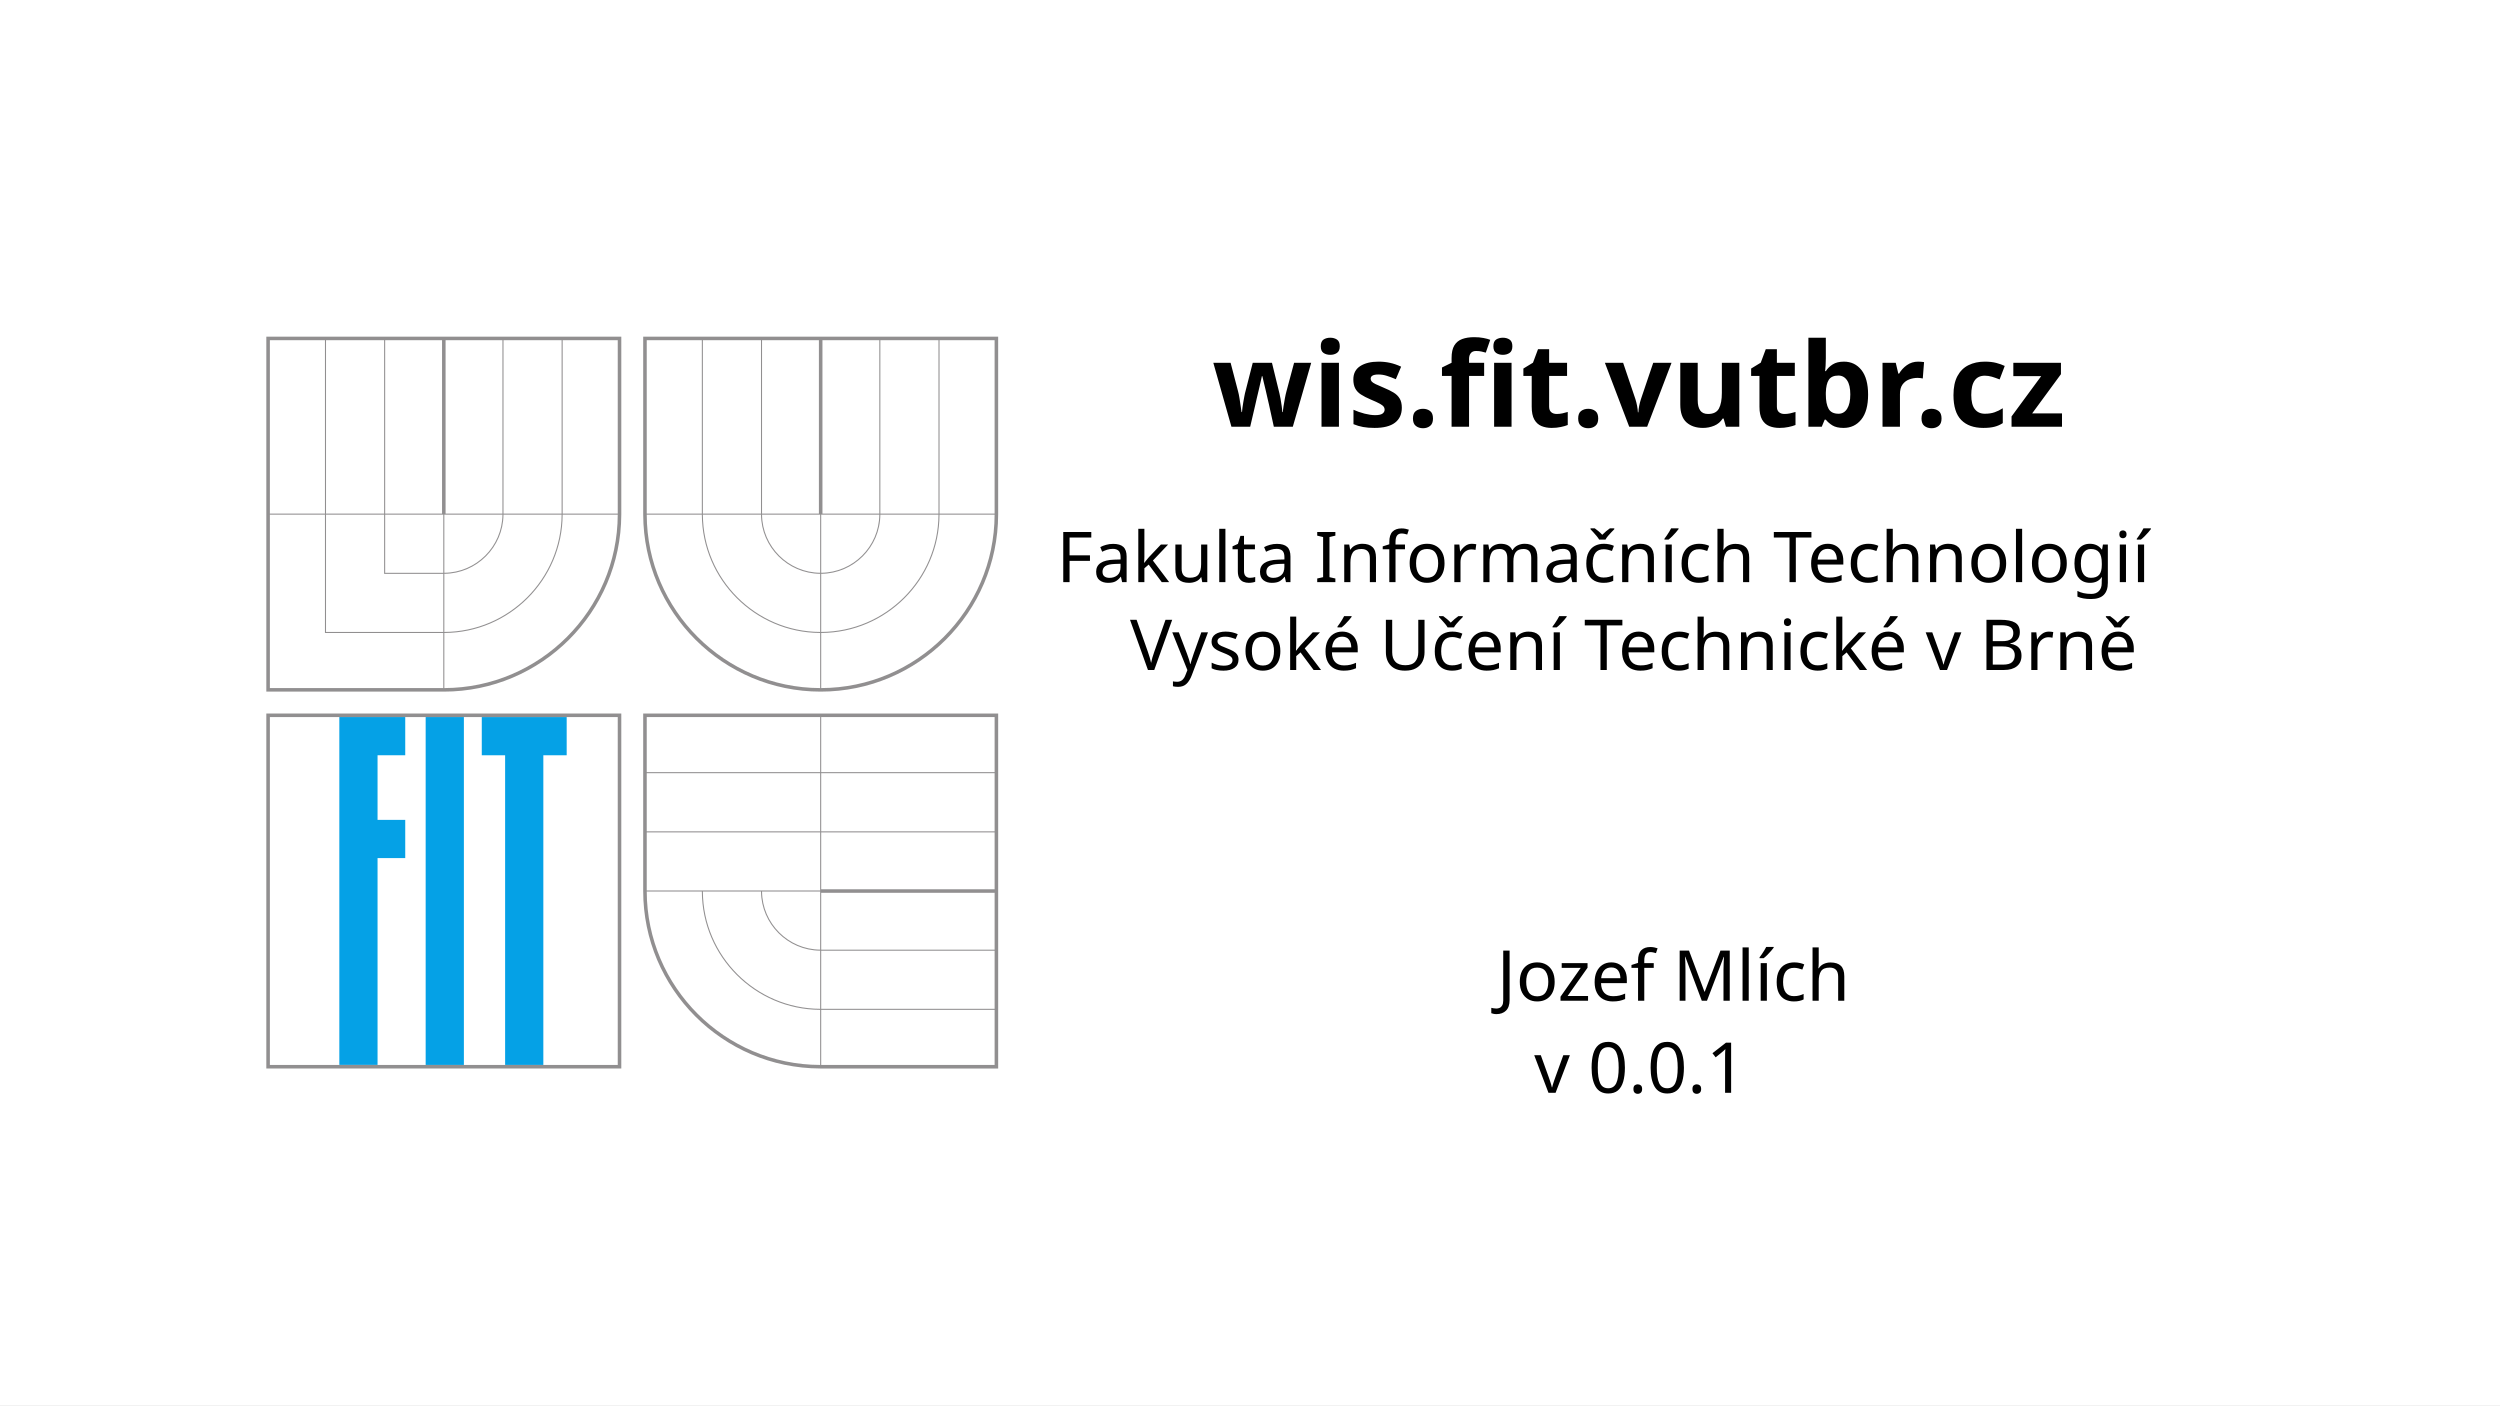
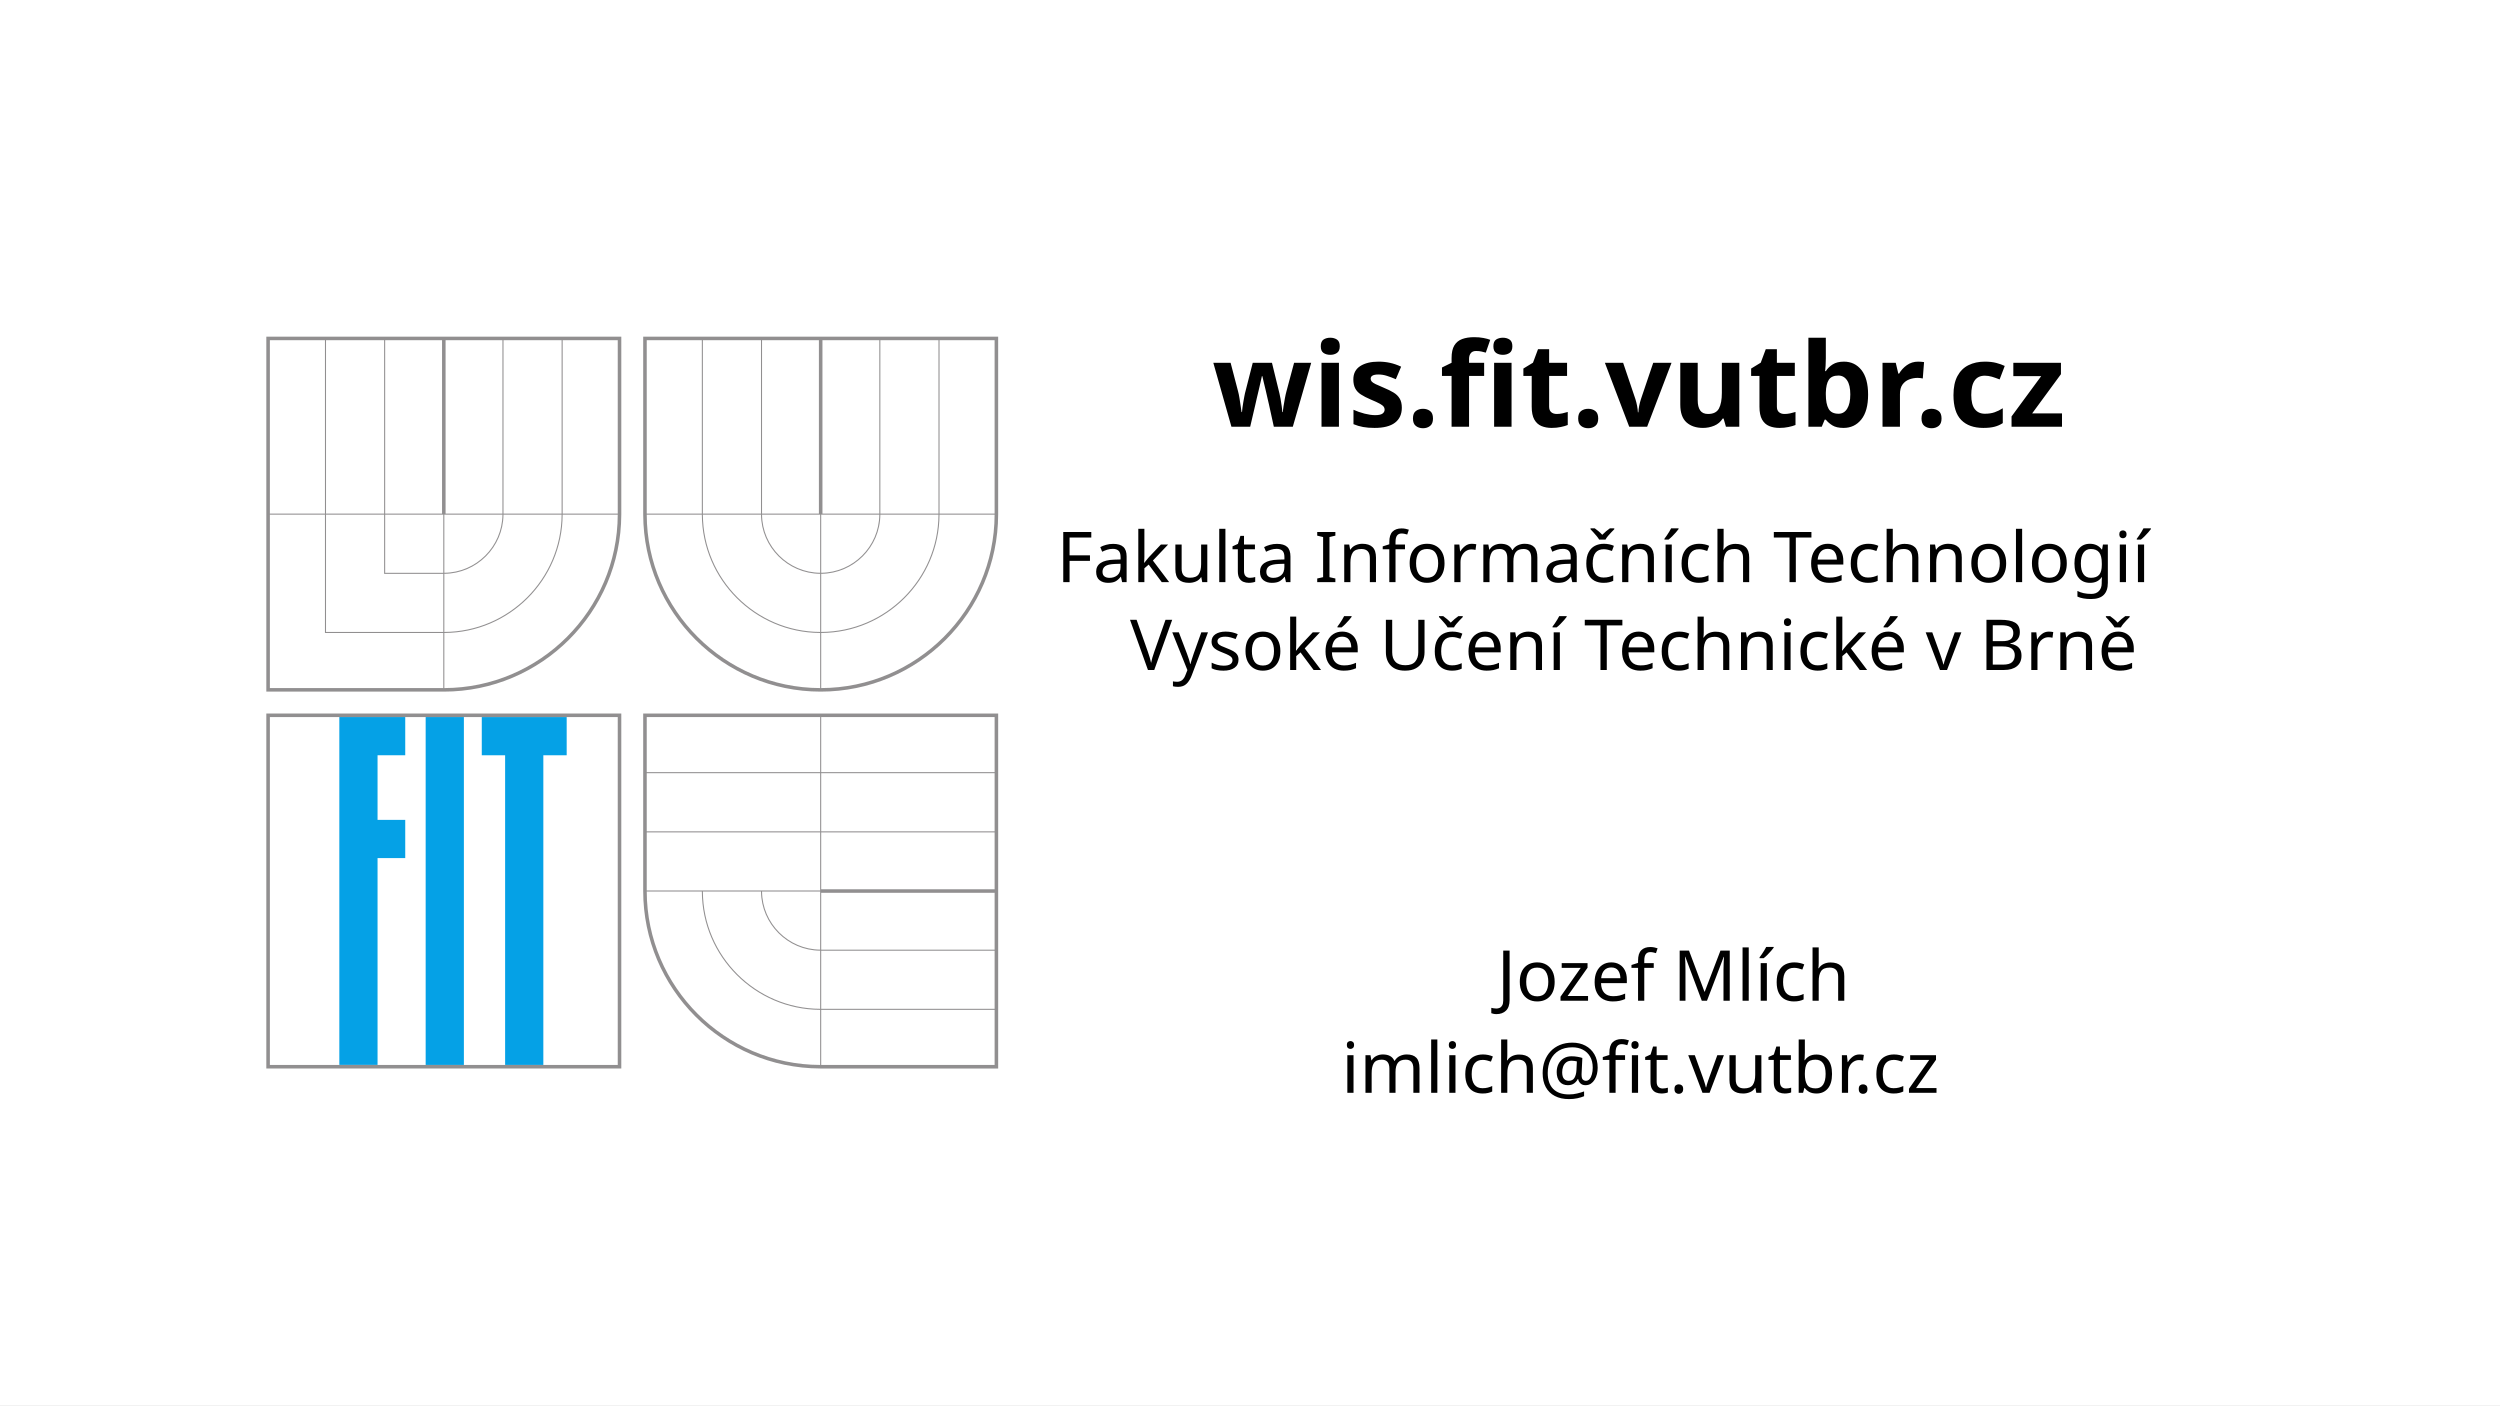
<svg xmlns="http://www.w3.org/2000/svg" width="854" height="480" id="svg2" version="1.1">
  <defs id="defs4">
    </defs>
  <g id="layer1" transform="translate(0,-572.3622)">
    <rect style="opacity:1;fill:#ffffff;fill-opacity:1;stroke:none" id="rect3219" width="854" height="480" x="0" y="572.362" />
    <g transform="matrix(2.092716,0,0,-2.092716,90.07052,938.1176)" id="g3028">
      <g transform="scale(0.1,0.1)" id="g3030">
        <path id="path3032" style="fill:#918f90;fill-opacity:1;fill-rule:evenodd;stroke:none" d="m 10.121,1192.43 89.906,0 0,-283.055 -89.906,0 0,283.055 z m 284.789,0 0,-0.02 2.031,0 0,-283.035 92.805,0 0,283.055 -94.836,0 z m 0,-284.793 0,-94.825 c 52.028,0.469 94.36,42.797 94.824,94.825 l -94.824,0 z m 0,-96.563 0,-94.836 c 105.219,0.473 190.93,86.184 191.399,191.399 l -94.836,0 c -0.469,-52.981 -43.582,-96.094 -96.563,-96.563 z m 0,-96.574 0,-89.906 c 155.692,0.472 282.574,127.351 283.043,283.043 l -89.906,0 C 487.578,801.465 401.086,714.969 294.91,714.5 z m -1.738,-89.918 0,89.906 -193.145,0 0,193.149 -89.906,0 0,-283.055 283.051,0 z m 0,91.645 0,94.835 -96.57,0 0,96.575 -94.836,0 0,-191.41 191.406,0 z m 0,96.574 0,94.836 -94.836,0 0,-94.836 94.836,0 z m 0,379.609 0,0.02 -94.836,0 0,-283.055 92.812,0 0,283.035 2.024,0 z m 194.887,-283.035 0,283.055 89.906,0 0,-283.055 -89.906,0 z m -386.293,0 94.836,0 0,283.055 -94.836,0 0,-283.055 z m 289.718,0 94.836,0 0,283.055 -94.836,0 0,-283.055 z m 192.282,-0.867 0,-0.871 -0.012,0 C 583.281,748.457 453.332,618.785 294.043,618.785 l -289.723,0 0,579.445 579.446,0 0,-289.722" />
        <path id="path3034" style="fill:#918f90;fill-opacity:1;fill-rule:evenodd;stroke:none" d="m 1193.14,577.254 0,-89.902 -283.058,0 0,89.902 283.058,0 z m -567.847,-186.481 283.055,0 0,94.84 -283.055,0 0,-94.84 z m 0,-1.734 0,-94.836 c 115.629,0 182.18,0 283.055,0 l 0,94.836 -283.055,0 z m 0,98.309 283.055,0 0,89.906 -283.055,0 0,-89.906 z m 567.847,-194.883 -0.02,0 0,-2.027 -283.038,0 0,-92.809 283.058,0 0,94.836 z m -284.792,0 -94.828,0 c 0.472,-52.024 42.8,-94.36 94.828,-94.824 l 0,94.824 z m -96.563,0 -94.836,0 c 0.473,-105.219 86.18,-190.926 191.399,-191.399 l 0,94.836 c -52.985,0.469 -96.098,43.582 -96.563,96.563 z m -96.574,0 -89.906,0 C 625.777,136.773 752.656,9.895 908.348,9.422 l 0,89.906 C 802.176,99.801 715.68,186.289 715.211,292.465 z m 477.909,1.738 0.02,0 0,94.836 -283.058,0 0,-92.809 283.038,0 0,-2.027 z M 910.082,99.316 l 283.058,0 0,-89.906 -283.058,0 0,89.906 z m 0,386.297 0,-94.84 283.058,0.004 0,94.832 -283.058,0.004 z m 0,-289.722 0,-94.836 283.058,0 0,94.836 -283.058,0 z m -0.867,-192.282 -0.867,0.004 0,0.012 C 749.168,4.098 619.492,134.047 619.496,293.332 l -0.004,289.723 579.448,0 0,-579.446 -289.725,0" />
        <path id="path3036" style="fill:#918f90;fill-opacity:1;fill-rule:evenodd;stroke:none" d="m 912.105,1192.41 0,-283.035 92.815,0 0,283.055 c -11.322,0 -93.076,-0.02 -92.815,-0.02 z m -5.789,0 0,-283.035 -92.808,0 0,283.055 c 11.32,0 93.074,-0.02 92.808,-0.02 z m 2.032,-284.773 0,-94.825 c -52.028,0.469 -94.36,42.797 -94.828,94.825 l 94.828,0 z m 0,-96.563 0,-94.836 c -105.219,0.473 -190.93,86.184 -191.399,191.399 l 94.836,0 c 0.465,-52.981 43.582,-96.094 96.563,-96.563 z m 0,-96.574 0,-89.906 C 752.656,625.066 625.773,751.945 625.305,907.637 l 89.906,0 C 715.68,801.465 802.172,714.969 908.348,714.5 z m -193.149,194.875 0,283.055 -89.906,0 0,-283.055 89.906,0 z m 96.574,0 -94.835,0 0,283.055 94.835,0 0,-283.055 z m -192.281,-0.867 0,-0.871 0.012,0 c 0.473,-159.18 130.422,-288.852 289.711,-288.852 159.285,0 289.235,129.672 289.705,288.852 l 0.01,0 0,290.593 -579.438,0 0,-289.722 z m 290.59,-0.871 0,-94.825 c 52.023,0.469 94.358,42.797 94.828,94.825 l -94.828,0 z m 0,-96.563 0,-94.836 c 105.208,0.473 190.918,86.184 191.398,191.399 l -94.84,0 c -0.46,-52.981 -43.581,-96.094 -96.558,-96.563 z m 0,-96.574 0,-89.906 c 155.688,0.472 282.568,127.351 283.038,283.043 l -89.91,0 C 1102.75,801.465 1016.25,714.969 910.082,714.5 z m 193.148,194.875 0,283.055 89.9,0 0,-283.055 -89.9,0 z m -96.58,0 94.84,0 0,283.055 -94.84,0 0,-283.055" />
        <path id="path3038" style="fill:#05a1e6;fill-opacity:1;fill-rule:evenodd;stroke:none" d="m 264.426,9.422 62.383,0 0,567.887 -62.383,0 0,-567.887 z" />
        <path id="path3040" style="fill:#05a1e6;fill-opacity:1;fill-rule:evenodd;stroke:none" d="m 123.508,577.309 107.574,0 0,-62.379 -45.195,0 0,-105.481 45.195,0 0,-62.379 -45.195,0 0,-337.582 -62.379,0 0,567.821" />
        <path id="path3042" style="fill:#05a1e6;fill-opacity:1;fill-rule:evenodd;stroke:none" d="m 356.02,514.906 0,62.383 138.589,0 0,-62.383 -38.109,0 0,-505.472 -62.379,0 0,505.472 -38.101,0" />
        <path id="path3044" style="fill:#918f90;fill-opacity:1;fill-rule:evenodd;stroke:none" d="m 583.762,583.055 -579.442,0 0,-579.442 579.442,0 0,579.442 z m -5.797,-5.801 -567.848,0 0,-567.844 567.848,0 0,567.844" />
      </g>
    </g>
    <text xml:space="preserve" style="font-size:40px;font-style:normal;font-weight:normal;text-align:center;line-height:125%;letter-spacing:0px;word-spacing:0px;text-anchor:middle;fill:#000000;fill-opacity:1;stroke:none;font-family:Sans" x="585.825" y="718.131" id="text3055">
      <tspan id="tspan3057" x="585.825" y="718.131" style="font-weight:bold;text-align:center;text-anchor:middle;-inkscape-font-specification:Sans Bold">wis.fit.vutbr.cz</tspan>
    </text>
    <text xml:space="preserve" style="font-size:40px;font-style:normal;font-weight:normal;text-align:center;line-height:125%;letter-spacing:0px;word-spacing:0px;text-anchor:middle;fill:#000000;fill-opacity:1;stroke:none;font-family:Sans" x="584.071" y="771.226" id="text3059">
      <tspan id="tspan3061" x="584.071" y="771.226" style="font-size:24px">Fakulta Informačních Technologií</tspan>
      <tspan x="584.071" y="801.226" id="tspan3063" style="font-size:24px">Vysoké Učení Technické v Brně</tspan>
    </text>
    <text xml:space="preserve" style="font-size:24px;font-style:normal;font-weight:normal;text-align:center;line-height:125%;letter-spacing:0px;word-spacing:0px;text-anchor:middle;fill:#000000;fill-opacity:1;stroke:none;font-family:Sans" x="587.224" y="914.224" id="text3065">
      <tspan x="587.224" y="914.224" id="tspan3069">Jozef Mlích</tspan>
    </text>
    <text xml:space="preserve" style="font-size:40px;font-style:normal;font-weight:normal;text-align:center;line-height:125%;letter-spacing:0px;word-spacing:0px;text-anchor:middle;fill:#000000;fill-opacity:1;stroke:none;font-family:Sans" x="586.327" y="945.67" id="text3073">
-       <tspan id="tspan3075" x="586.327" y="945.67" style="font-size:24px">v 0.0.1</tspan>
+       <tspan id="tspan3075" x="586.327" y="945.67" style="font-size:24px">imlich@fit.vutbr.cz</tspan>
    </text>
  </g>
</svg>
